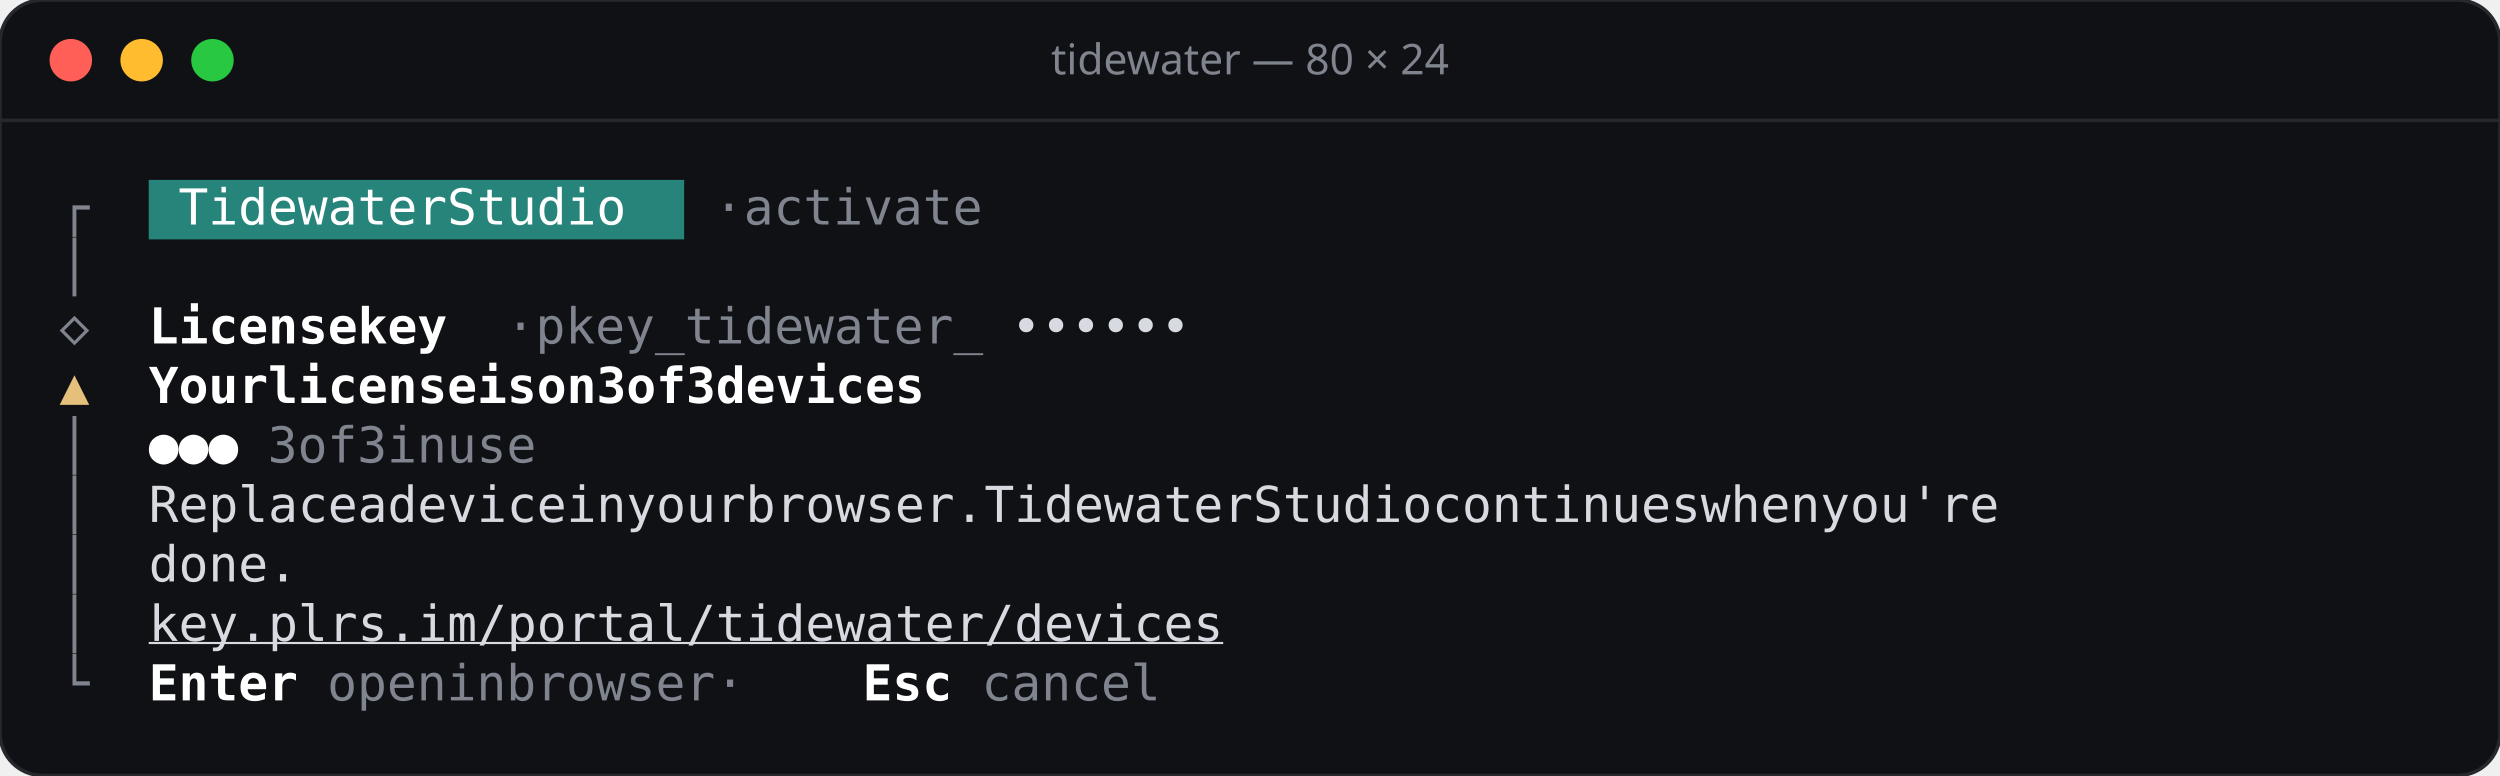
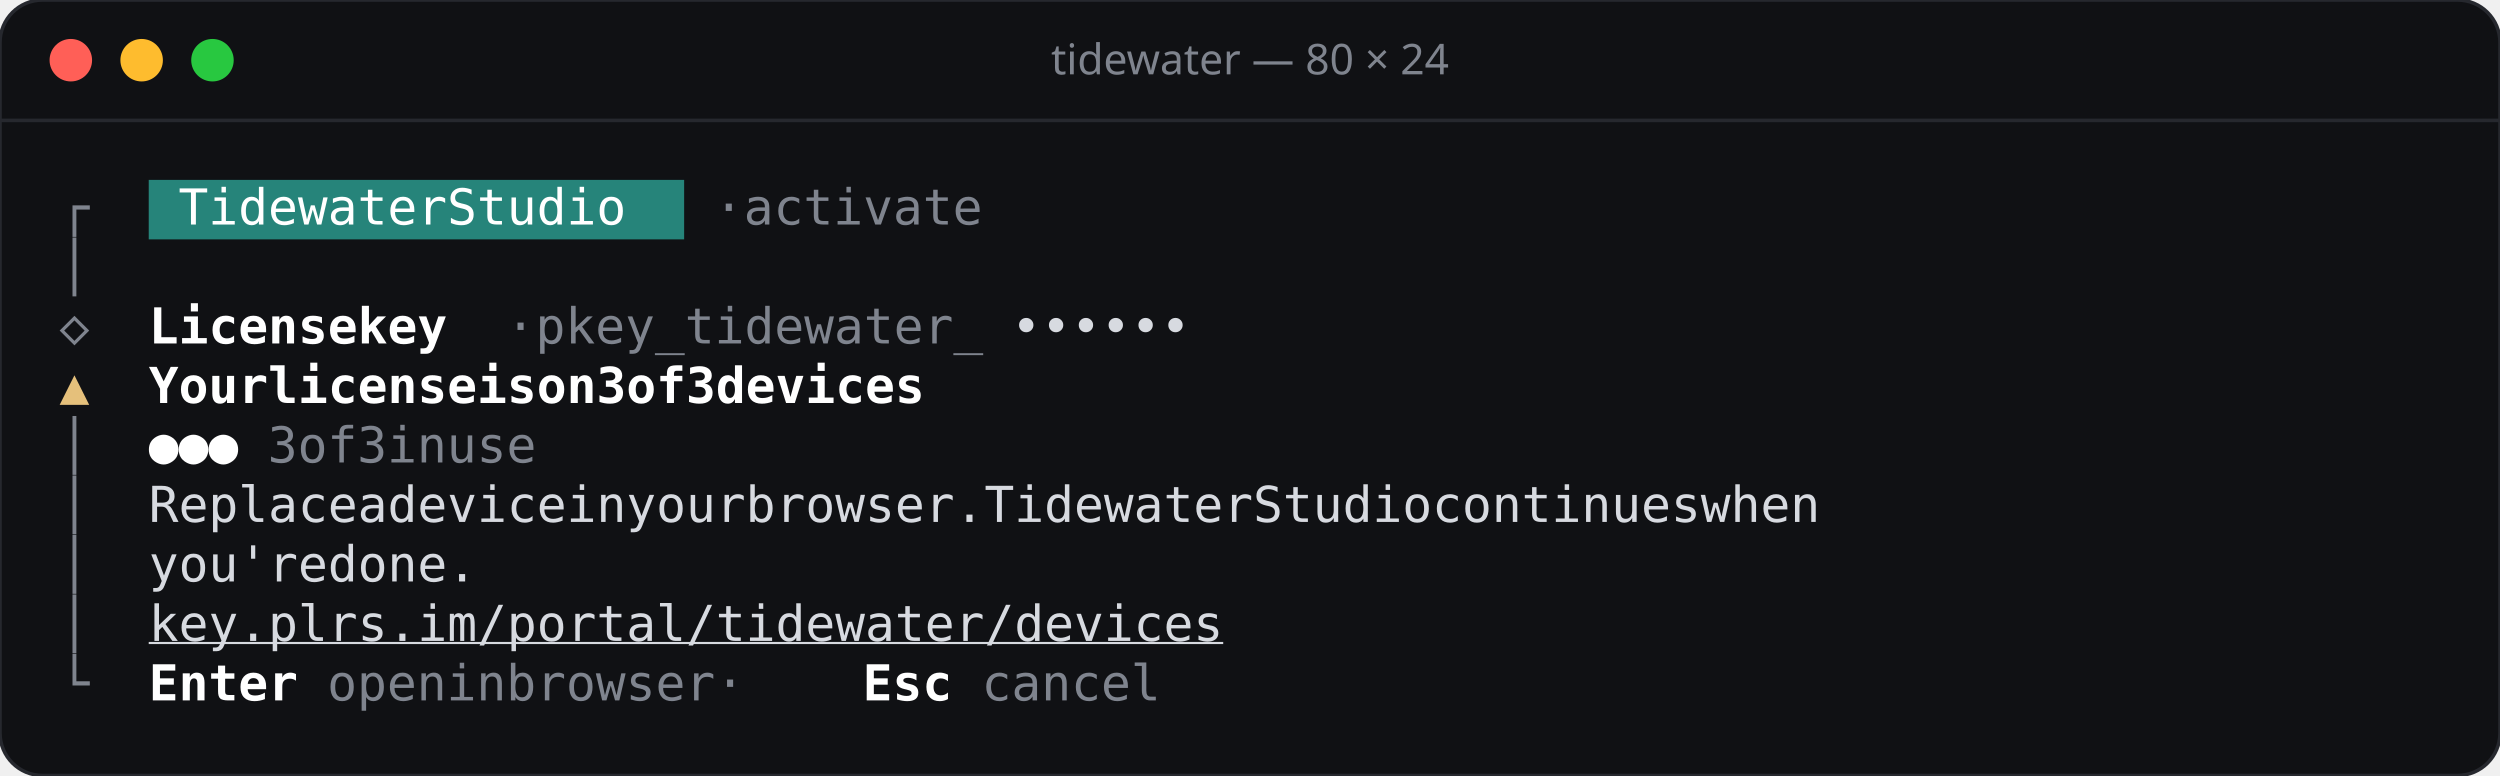
<svg xmlns="http://www.w3.org/2000/svg" width="706" height="219" viewBox="0 0 706 219">
  <rect width="706" height="219" rx="12" fill="#101114" stroke="#26282e" />
  <line x1="0" y1="34" x2="706" y2="34" stroke="#26282e" />
  <circle cx="20" cy="17" r="6" fill="#ff5f57" />
  <circle cx="40" cy="17" r="6" fill="#febc2e" />
  <circle cx="60" cy="17" r="6" fill="#28c840" />
  <text x="353" y="21" text-anchor="middle" font-family="Rubik, system-ui, sans-serif" font-size="12" font-weight="500" fill="#7f848e">tidewater — 80 × 24</text>
  <g font-family="'JetBrains Mono', ui-monospace, monospace" font-size="14">
    <rect x="42.0" y="50.8" width="151.2" height="16.8" fill="#26847a" />
    <text x="16.8" y="63.4" fill="#7f848e">┌</text>
    <text x="50.4 58.8 67.2 75.6 84.0 92.4 100.8 109.2 117.6 134.4 142.8 151.2 159.6 168.0 176.4" y="63.4" fill="#ffffff">TidewaterStudio</text>
    <text x="201.6 218.4 226.8 235.2 243.6 252.0 260.4 268.8 277.2" y="63.4" fill="#7f848e">·activate</text>
    <text x="16.8" y="80.2" fill="#7f848e">│</text>
    <text x="16.8" y="97.0" fill="#7f848e">◇</text>
    <text x="42.0 50.4 58.8 67.2 75.6 84.0 92.4 109.2 117.6 126.0" y="97.0" fill="#ffffff" font-weight="600">Licensekey</text>
    <text x="142.8 159.6 168.0 176.4 184.8 193.2 201.6 210.0 218.4 226.8 235.2 243.6 252.0 260.4 268.8 277.2" y="97.0" fill="#7f848e">·pkey_tidewater_</text>
    <text x="285.6 294.0 302.4 310.8 319.2 327.6" y="97.0" fill="#d7dae0">••••••</text>
    <text x="16.8" y="113.8" fill="#e5c07b">▲</text>
    <text x="42.0 50.4 58.8 67.2 84.0 92.4 100.8 109.2 117.6 126.0 134.4 151.2 159.6 176.4 184.8 201.6 218.4 226.8 243.6 260.4 268.8 277.2 285.6 294.0 302.4 310.8" y="113.8" fill="#ffffff" font-weight="600">Yourlicenseison3of3devices</text>
    <text x="16.8" y="130.6" fill="#7f848e">│</text>
    <text x="42.0 50.4 58.8" y="130.6" fill="#ffffff" font-weight="600">●●●</text>
    <text x="75.6 92.4 100.8 117.6 134.4 142.8 159.6 168.0 176.4" y="130.6" fill="#7f848e">3of3inuse</text>
    <text x="16.8" y="147.4" fill="#7f848e">│</text>
-     <text x="42.0 50.4 58.8 67.2 75.6 84.0 92.4 109.2 126.0 134.4 142.8 151.2 159.6 168.0 184.8 193.2 210.0 218.4 226.8 235.2 252.0 260.4 268.8 277.2 285.6 294.0 302.4 310.8 327.6 336.0 344.4 352.8 361.2 369.6 378.0 386.4 394.8 411.6 420.0 428.4 436.8 445.2 453.6 470.4 478.8 487.2 495.6 504.0 512.4 520.8 529.2 537.6 554.4 562.8 571.2 579.6 596.4 604.8 613.2 621.6 630.0 638.4" y="147.4" fill="#d7dae0">Replaceadeviceinyourbrowser.TidewaterStudiocontinueswhenyou're</text>
+     <text x="42.0 50.4 58.8 67.2 75.6 84.0 92.4 109.2 126.0 134.4 142.8 151.2 159.6 168.0 184.8 193.2 210.0 218.4 226.8 235.2 252.0 260.4 268.8 277.2 285.6 294.0 302.4 310.8 327.6 336.0 344.4 352.8 361.2 369.6 378.0 386.4 394.8 411.6 420.0 428.4 436.8 445.2 453.6 470.4 478.8 487.2 495.6 504.0 512.4 520.8 529.2 537.6 554.4 562.8 571.2 579.6" y="147.4" fill="#d7dae0">Replaceadeviceinyourbrowser.TidewaterStudiocontinueswhen</text>
    <text x="16.8" y="164.2" fill="#7f848e">│</text>
-     <text x="42.0 50.4 58.8 67.2 75.6" y="164.2" fill="#d7dae0">done.</text>
+     <text x="42.0 50.4 58.8 67.2 75.6 84.0 100.8 109.2 117.6 126.0 134.4" y="164.2" fill="#d7dae0">you'redone.</text>
    <text x="16.8" y="181.0" fill="#7f848e">│</text>
    <text x="42.0 50.4 58.8 67.2 75.6 84.0 92.4 100.8 109.2 117.6 126.0 134.4 142.8 151.2 159.6 168.0 176.4 184.8 193.2 201.6 210.0 218.4 226.8 235.2 243.6 252.0 260.4 268.8 277.2 285.6 294.0 302.4 310.8 319.2 327.6 336.0" y="181.0" fill="#d7dae0" text-decoration="underline">key.plrs.im/portal/tidewater/devices</text>
    <text x="16.8" y="197.8" fill="#7f848e">└</text>
    <text x="42.0 50.4 58.8 67.2 75.6" y="197.8" fill="#ffffff" font-weight="600">Enter</text>
    <text x="92.4 100.8 109.2 117.6 134.4 142.8 159.6 168.0 176.4 184.8 193.2 201.6 210.0 226.8" y="197.8" fill="#7f848e">openinbrowser·</text>
    <text x="243.6 252.0 260.4" y="197.8" fill="#ffffff" font-weight="600">Esc</text>
    <text x="277.2 285.6 294.0 302.4 310.8 319.2" y="197.8" fill="#7f848e">cancel</text>
  </g>
</svg>
